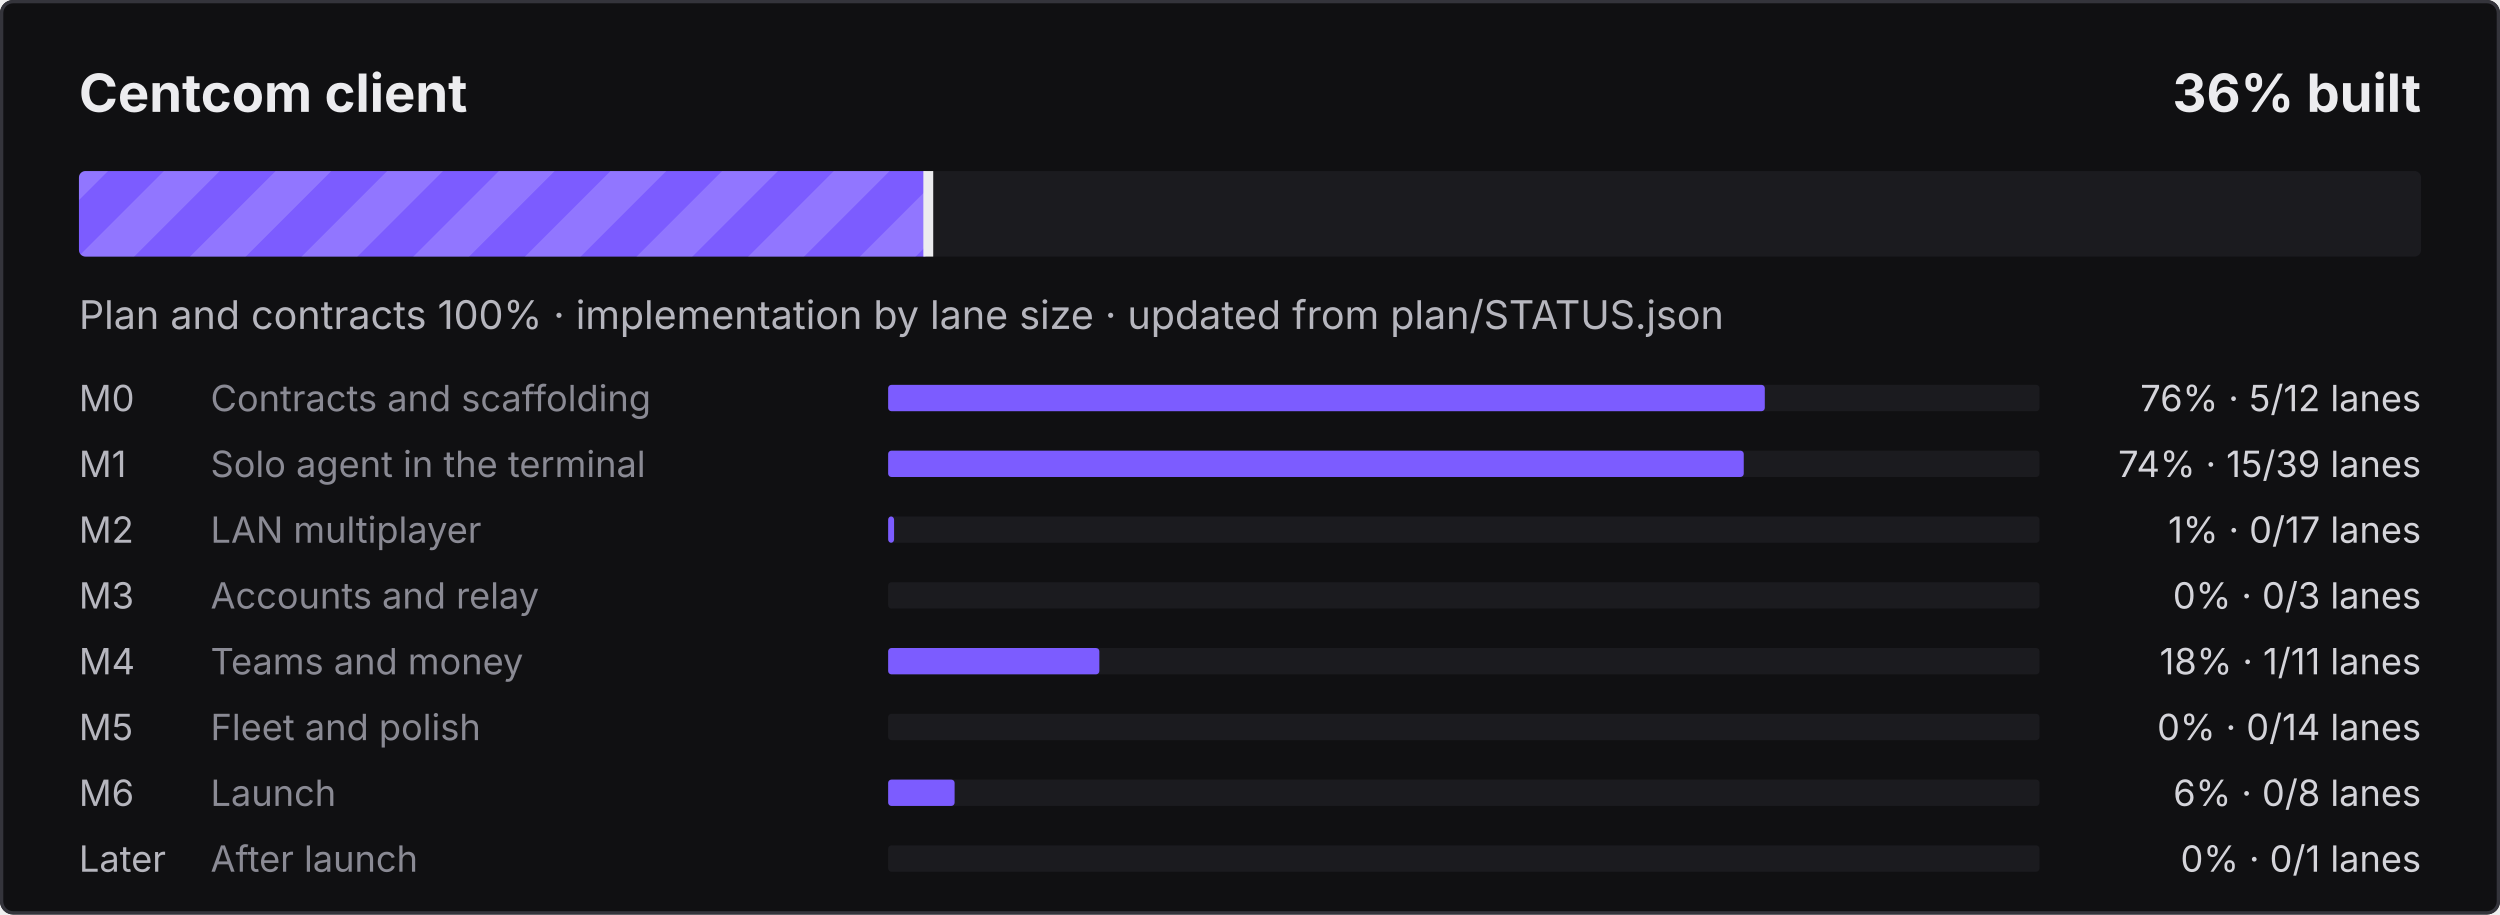
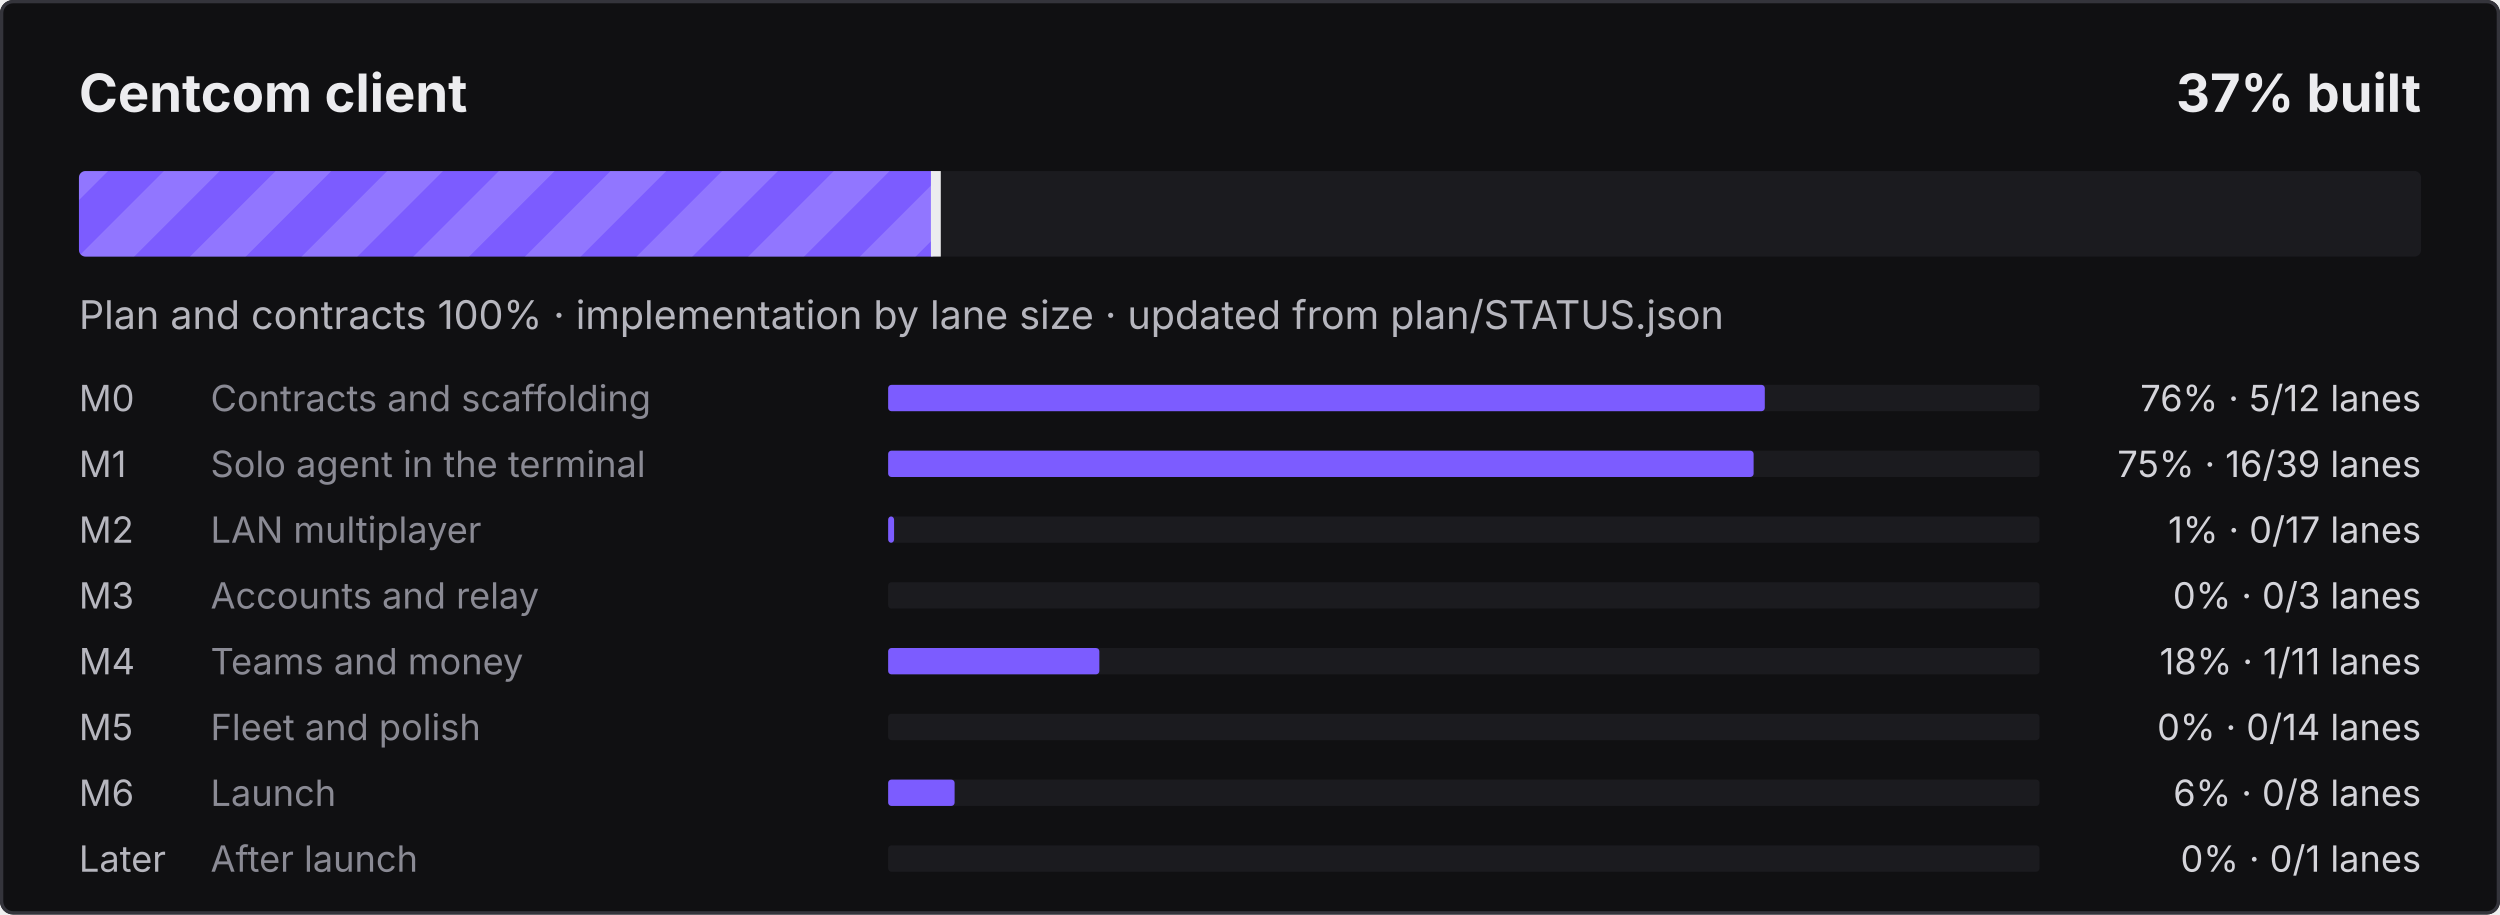
- <svg xmlns="http://www.w3.org/2000/svg" width="760" height="278" viewBox="0 0 760 278" role="img" aria-label="Centcom client: 36% built">
+ <svg xmlns="http://www.w3.org/2000/svg" width="760" height="278" viewBox="0 0 760 278" role="img" aria-label="Centcom client: 37% built">
  <defs>
    <pattern id="s" width="24" height="24" patternUnits="userSpaceOnUse" patternTransform="rotate(45)">
      <rect width="12" height="24" fill="#fff" fill-opacity=".16" />
    </pattern>
    <clipPath id="c">
      <rect x="24" y="52" width="712" height="26" rx="2" />
    </clipPath>
  </defs>
  <style>@keyframes mv{to{transform:translateX(24px)}}
.st{animation:mv .9s linear infinite}text{font-family:ui-sans-serif,system-ui,-apple-system,"Segoe UI",sans-serif}
@media (prefers-reduced-motion:reduce){.st{animation:none}}</style>
  <rect width="760" height="278" rx="4" fill="#101012" />
  <rect x=".5" y=".5" width="759" height="277" rx="3.5" fill="none" stroke="#34343B" />
  <text x="24" y="34" fill="#ECECEF" font-size="16" font-weight="700">Centcom client</text>
-   <text x="736" y="34" fill="#ECECEF" font-size="16" font-weight="700" text-anchor="end">36% built</text>
+   <text x="736" y="34" fill="#ECECEF" font-size="16" font-weight="700" text-anchor="end">37% built</text>
  <rect x="24" y="52" width="712" height="26" rx="2" fill="#1B1B1F" />
  <clipPath id="cf">
-     <rect x="24" y="52" width="258.7" height="26" rx="2" />
+     <rect x="24" y="52" width="261.0" height="26" rx="2" />
  </clipPath>
  <g clip-path="url(#cf)">
-     <rect x="24" y="52" width="258.7" height="26" fill="#7C5CFF" />
-     <rect x="0" y="52" width="306.7" height="26" fill="url(#s)" class="st" />
+     <rect x="24" y="52" width="261.0" height="26" fill="#7C5CFF" />
+     <rect x="0" y="52" width="309.0" height="26" fill="url(#s)" class="st" />
  </g>
-   <rect x="280.7" y="52" width="3" height="26" fill="#ECECEF" />
+   <rect x="283.0" y="52" width="3" height="26" fill="#ECECEF" />
  <text x="24" y="100" fill="#B6B6BE" font-size="12">Plan and contracts 100% · implementation by lane size · updated from plan/STATUS.json</text>
  <text x="24" y="125" fill="#B6B6BE" font-size="11">M0</text>
  <text x="64" y="125" fill="#8A8A94" font-size="11">Contracts and scaffolding</text>
  <rect x="270" y="117" width="350" height="8" rx="1" fill="#1B1B1F" />
  <rect x="270" y="117" width="266.5" height="8" rx="1" fill="#7C5CFF" />
  <text x="736" y="125" fill="#D4D4DA" font-size="11" text-anchor="end">76% · 5/12 lanes</text>
  <text x="24" y="145" fill="#B6B6BE" font-size="11">M1</text>
  <text x="64" y="145" fill="#8A8A94" font-size="11">Solo agent in the terminal</text>
  <rect x="270" y="137" width="350" height="8" rx="1" fill="#1B1B1F" />
-   <rect x="270" y="137" width="260.1" height="8" rx="1" fill="#7C5CFF" />
-   <text x="736" y="145" fill="#D4D4DA" font-size="11" text-anchor="end">74% · 15/39 lanes</text>
+   <rect x="270" y="137" width="263.1" height="8" rx="1" fill="#7C5CFF" />
+   <text x="736" y="145" fill="#D4D4DA" font-size="11" text-anchor="end">75% · 16/39 lanes</text>
  <text x="24" y="165" fill="#B6B6BE" font-size="11">M2</text>
  <text x="64" y="165" fill="#8A8A94" font-size="11">LAN multiplayer</text>
  <rect x="270" y="157" width="350" height="8" rx="1" fill="#1B1B1F" />
  <rect x="270" y="157" width="1.8" height="8" rx="1" fill="#7C5CFF" />
  <text x="736" y="165" fill="#D4D4DA" font-size="11" text-anchor="end">1% · 0/17 lanes</text>
  <text x="24" y="185" fill="#B6B6BE" font-size="11">M3</text>
  <text x="64" y="185" fill="#8A8A94" font-size="11">Accounts and relay</text>
  <rect x="270" y="177" width="350" height="8" rx="1" fill="#1B1B1F" />
  <text x="736" y="185" fill="#D4D4DA" font-size="11" text-anchor="end">0% · 0/3 lanes</text>
  <text x="24" y="205" fill="#B6B6BE" font-size="11">M4</text>
  <text x="64" y="205" fill="#8A8A94" font-size="11">Teams and money</text>
  <rect x="270" y="197" width="350" height="8" rx="1" fill="#1B1B1F" />
  <rect x="270" y="197" width="64.2" height="8" rx="1" fill="#7C5CFF" />
  <text x="736" y="205" fill="#D4D4DA" font-size="11" text-anchor="end">18% · 1/11 lanes</text>
  <text x="24" y="225" fill="#B6B6BE" font-size="11">M5</text>
  <text x="64" y="225" fill="#8A8A94" font-size="11">Fleet and polish</text>
  <rect x="270" y="217" width="350" height="8" rx="1" fill="#1B1B1F" />
  <text x="736" y="225" fill="#D4D4DA" font-size="11" text-anchor="end">0% · 0/14 lanes</text>
  <text x="24" y="245" fill="#B6B6BE" font-size="11">M6</text>
  <text x="64" y="245" fill="#8A8A94" font-size="11">Launch</text>
  <rect x="270" y="237" width="350" height="8" rx="1" fill="#1B1B1F" />
  <rect x="270" y="237" width="20.2" height="8" rx="1" fill="#7C5CFF" />
  <text x="736" y="245" fill="#D4D4DA" font-size="11" text-anchor="end">6% · 0/8 lanes</text>
  <text x="24" y="265" fill="#B6B6BE" font-size="11">Later</text>
  <text x="64" y="265" fill="#8A8A94" font-size="11">After launch</text>
  <rect x="270" y="257" width="350" height="8" rx="1" fill="#1B1B1F" />
  <text x="736" y="265" fill="#D4D4DA" font-size="11" text-anchor="end">0% · 0/1 lanes</text>
</svg>
